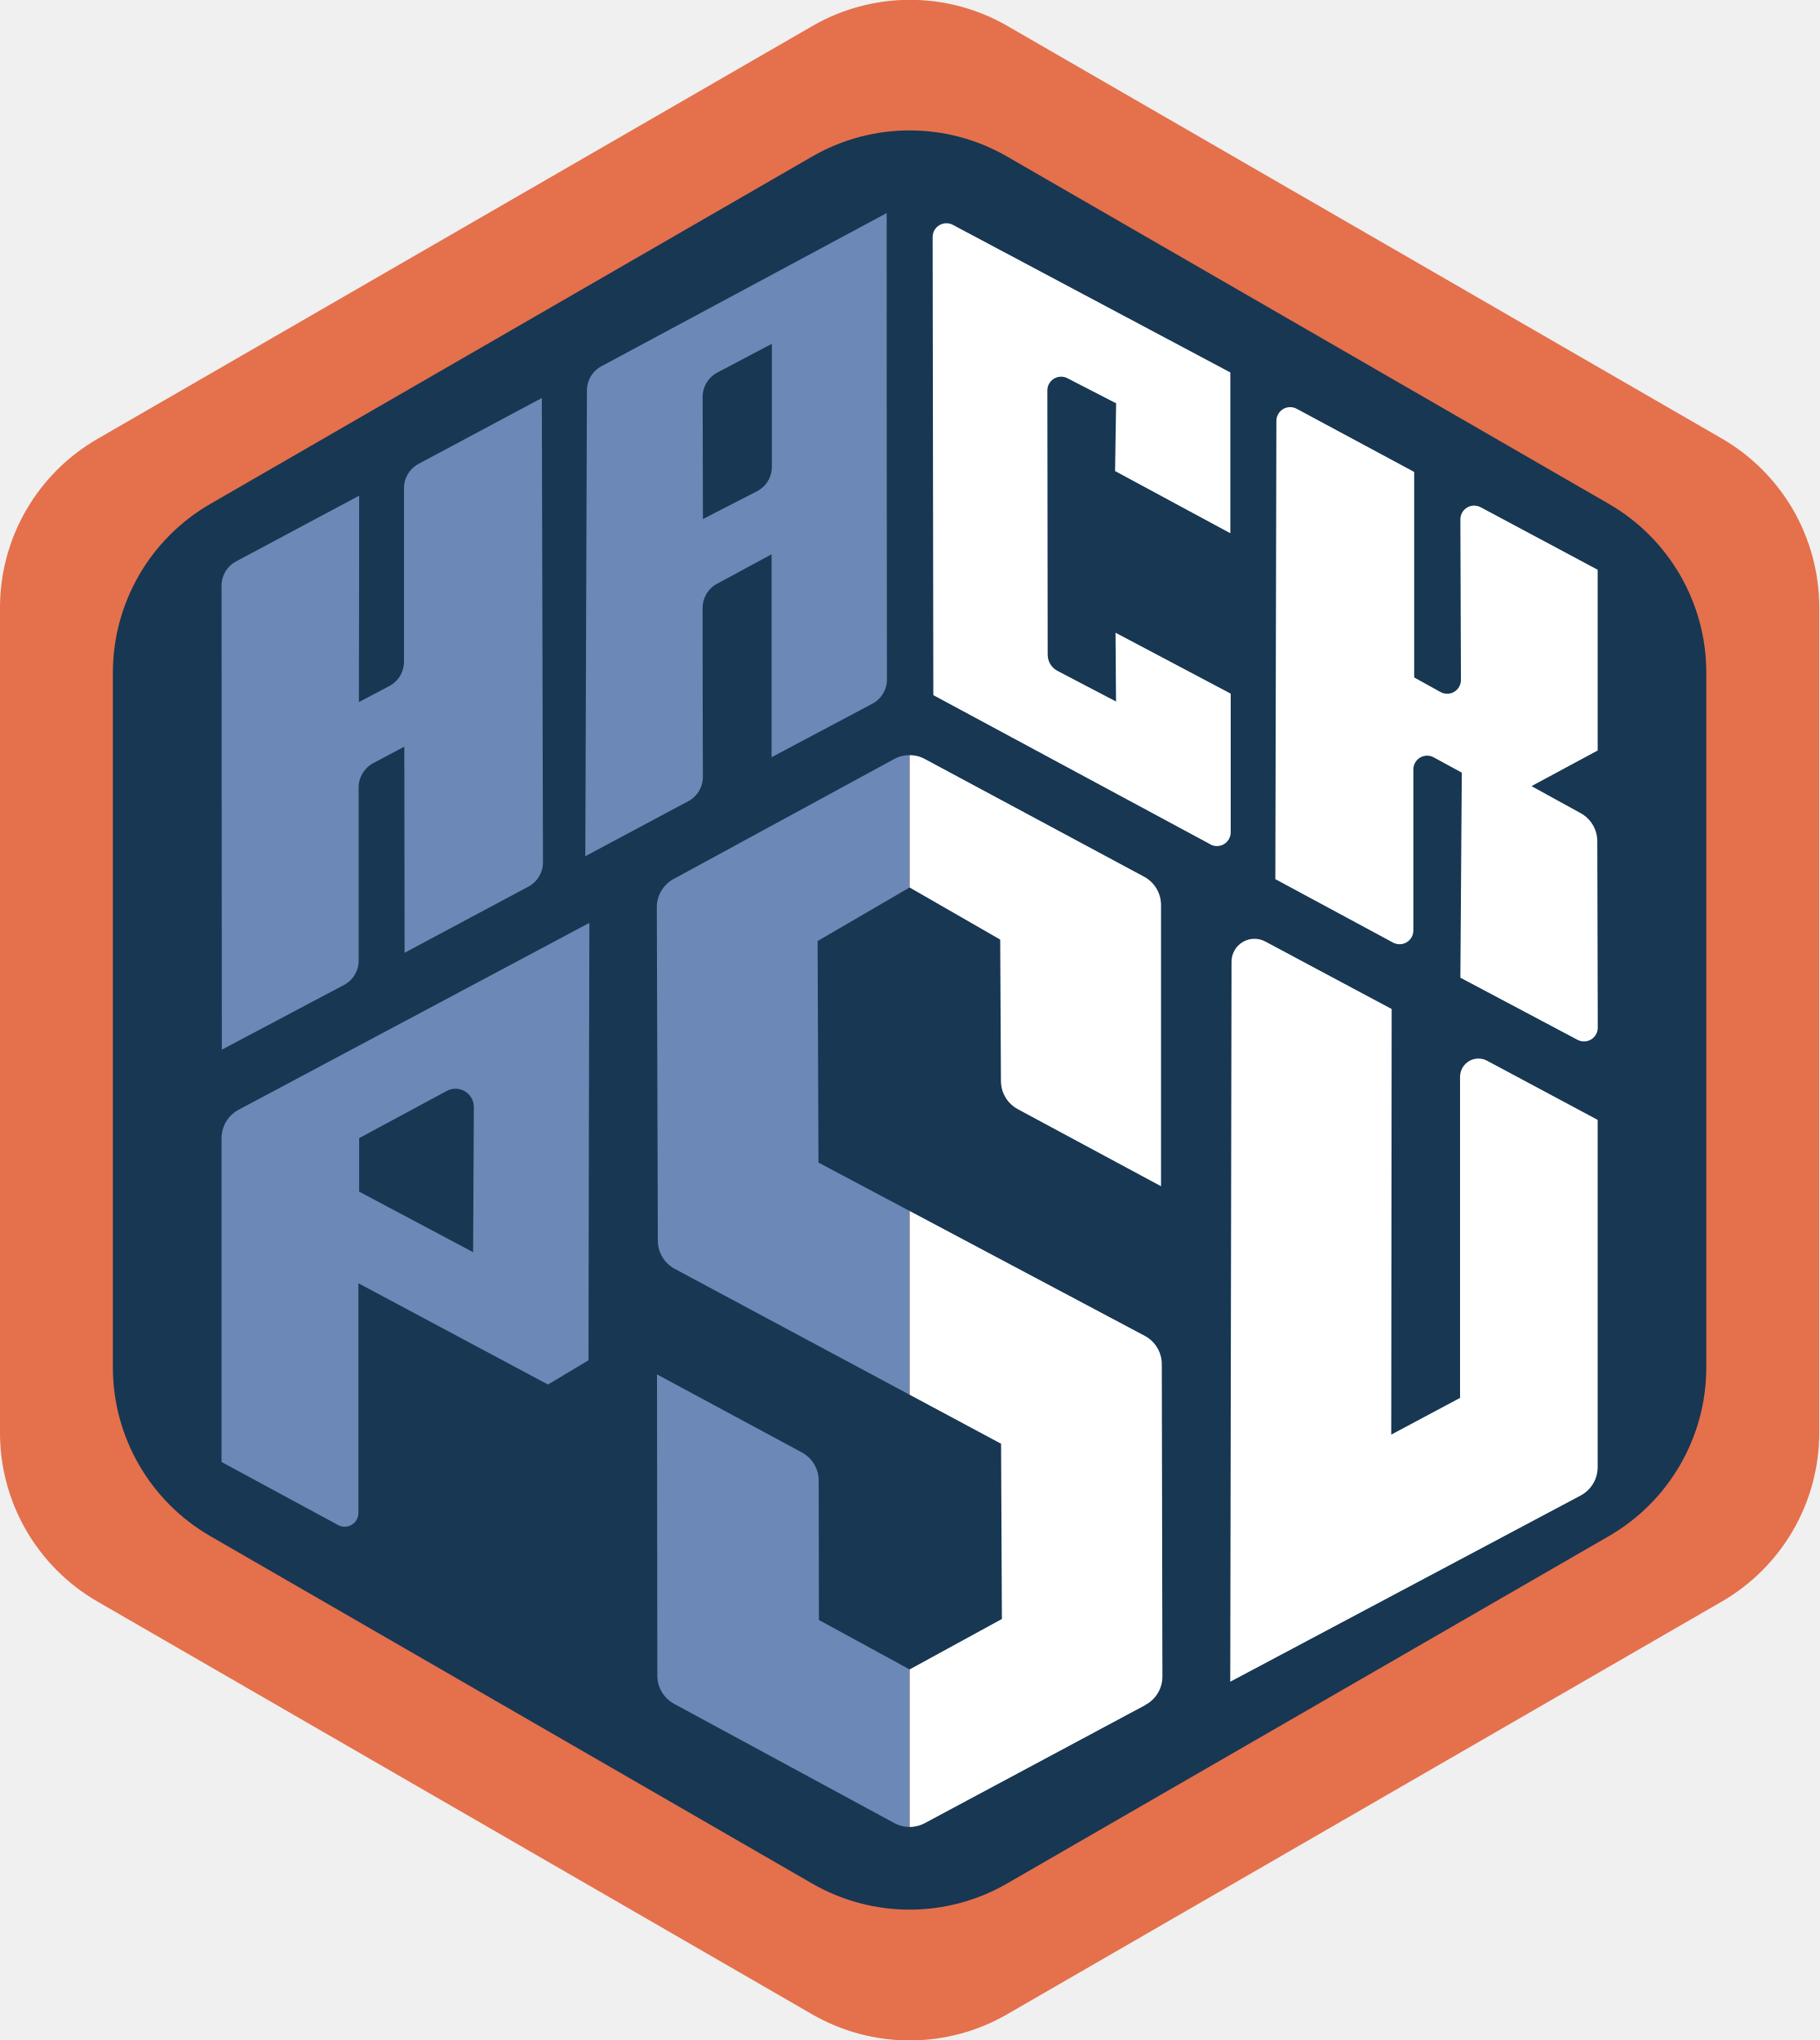
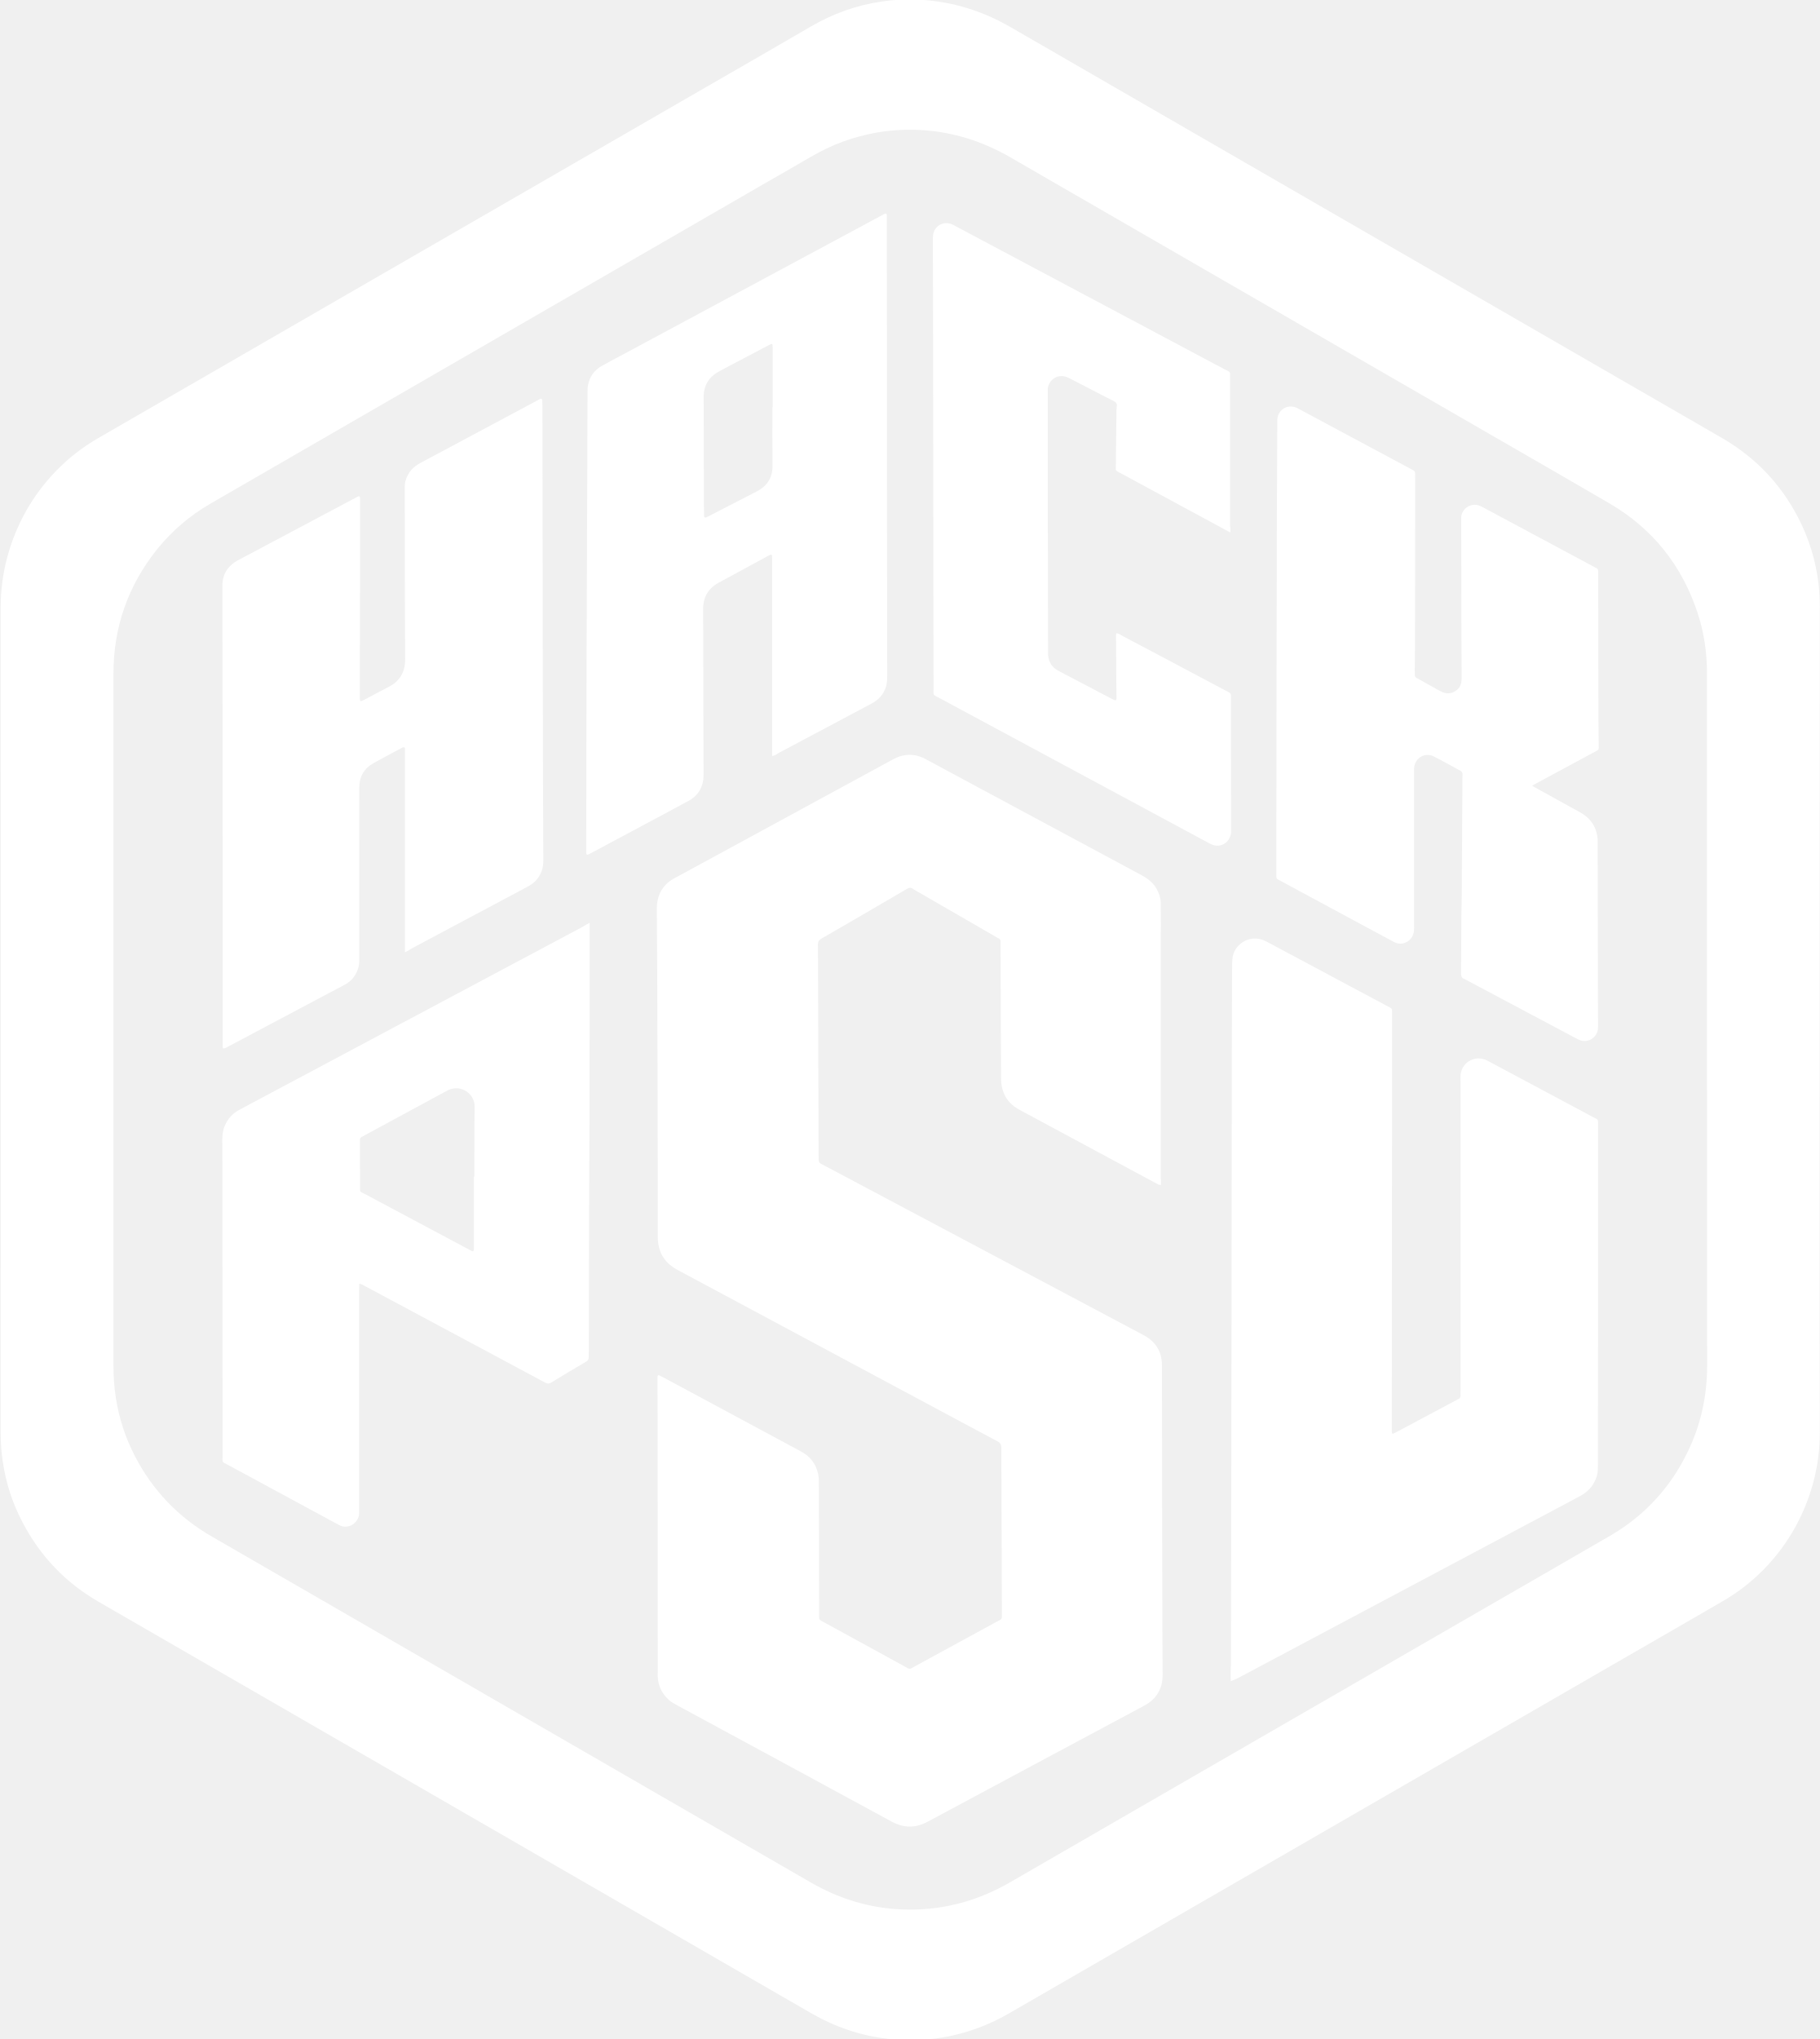
- <svg xmlns="http://www.w3.org/2000/svg" id="Layer_1" data-name="Layer 1" viewBox="0 0 396.6 444.81">
-   <defs>
-     <style>.cls-1{fill:#e5704c;}.cls-2{fill:#fff;}.cls-3{fill:#6c88b7;}.cls-4{fill:#173753;}</style>
-   </defs>
-   <path class="cls-1" d="M228.76,33.29l-155.81,90A42.49,42.49,0,0,0,51.7,160V340a42.49,42.49,0,0,0,21.25,36.8l155.81,90a42.49,42.49,0,0,0,42.49,0l155.81-90A42.49,42.49,0,0,0,448.3,340V160a42.49,42.49,0,0,0-21.25-36.8l-155.81-90A42.49,42.49,0,0,0,228.76,33.29Z" transform="translate(-51.7 -27.59)" />
-   <path class="cls-2" d="M409.78,151,250,66.91V433.09l157.46-76.51Z" transform="translate(-51.7 -27.59)" />
-   <path class="cls-3" d="M90.22,349,250,433.09V66.91L91,155.81Z" transform="translate(-51.7 -27.59)" />
-   <path class="cls-4" d="M154.84,300.62,155,269a4,4,0,0,0-5.9-3.54L130,275.75l0,11.67Z" transform="translate(-51.7 -27.59)" />
-   <path class="cls-4" d="M216.72,134.71a6,6,0,0,0,3.25-5.32l0-26.84-11.89,6.28a6,6,0,0,0-3.2,5.32l.06,26.61Z" transform="translate(-51.7 -27.59)" />
-   <path class="cls-4" d="M402.44,137.46,271.25,61.72a42.49,42.49,0,0,0-42.49,0L97.56,137.46a42.49,42.49,0,0,0-21.25,36.8V325.74a42.49,42.49,0,0,0,21.25,36.8l131.19,75.74a42.49,42.49,0,0,0,42.49,0l131.19-75.74a42.49,42.49,0,0,0,21.25-36.8V174.26A42.49,42.49,0,0,0,402.44,137.46ZM179.65,112.72a6,6,0,0,1,3.16-5.27L245,74.05q0,50.84.06,101.68a6,6,0,0,1-3.18,5.3L219.91,192.7l0-44.25L208,154.89a6,6,0,0,0-3.13,5.28q0,18.4.06,36.81a6,6,0,0,1-3.17,5.3l-22.46,12Q179.5,163.51,179.65,112.72ZM103.16,150,130,135.67q0,22.51-.06,45l6.62-3.48a6,6,0,0,0,3.21-5.32q0-18.92,0-37.83a6,6,0,0,1,3.17-5.3l26.88-14.37q.12,50.61.25,101.23a6,6,0,0,1-3.17,5.31l-27,14.43-.06-44.94L133.05,194a6,6,0,0,0-3.16,5.29q0,18.88,0,37.76a6,6,0,0,1-3.19,5.3l-26.64,14.12L100,155.27A6,6,0,0,1,103.16,150ZM180,324.19l-8.84,5.29L129.84,307.4q0,25,0,50.08a3,3,0,0,1-4.43,2.64L100,346.37q0-35.31,0-70.62a7,7,0,0,1,3.71-6.18l76.48-40.76Q180.06,276.5,180,324.19Zm121.43,75.16-48.11,25.76a7,7,0,0,1-6.64,0l-48-26A7,7,0,0,1,195,393l-.07-65.73,31.56,17a7,7,0,0,1,3.69,6.15l.05,30.4L250,391.6l20.12-11-.18-38.21-71.14-38.13a7,7,0,0,1-3.69-6.15l-.22-72.69a7,7,0,0,1,3.66-6.17l48.11-26.17a7,7,0,0,1,6.66,0l47.8,25.67a7,7,0,0,1,3.69,6.17q0,30.66,0,61.32l-31.22-16.8a7,7,0,0,1-3.68-6.13l-.16-30.85L250,221.1l-20.06,11.68.19,48.3,71.13,37.78a7,7,0,0,1,3.72,6.17l.13,68.13A7,7,0,0,1,301.38,399.35Zm14.18-187.64-60.44-32.55q-.07-49.95-.15-99.89a3,3,0,0,1,4.41-2.65l60.49,32.18v35.06L294.79,130.3l.23-14.77-10.61-5.47a3,3,0,0,0-4.38,2.67l.07,57.6a4,4,0,0,0,2.14,3.54L295,180.55l-.11-15L320,178.83l0,30.24A3,3,0,0,1,315.57,211.71ZM400,347.5a7,7,0,0,1-3.71,6.18l-76.39,40.6.28-157a5,5,0,0,1,7.36-4.4l27.55,14.72L355,340.4l15-8q0-35,0-70a4,4,0,0,1,5.88-3.53L400,271.77Q400,309.63,400,347.5Zm-3.71-142.61a7,7,0,0,1,3.63,6.12l.1,40.65a3,3,0,0,1-4.41,2.66l-25.54-13.55.31-44.71-6.13-3.34a3,3,0,0,0-4.43,2.63v35.13a3,3,0,0,1-4.42,2.64l-25.67-13.84q.12-50,.23-99.92a3,3,0,0,1,4.42-2.64L360,130.49,360,175.3l5.73,3.18a3,3,0,0,0,4.46-2.63l-.12-35a3,3,0,0,1,4.42-2.66L400,151.82c0,17.84,0,21.57,0,39.41L385.58,199Z" transform="translate(-51.7 -27.59)" />
+ <svg xmlns="http://www.w3.org/2000/svg" version="1.0" id="Layer_1" x="0px" y="0px" viewBox="0 0 1371 1536" enable-background="new 0 0 1371 1536" xml:space="preserve">
+   <g>
+     <path fill="#FFFFFF" d="M1371.1,768.3c0,103.6-0.2,207.3,0.1,310.9c0.1,50-26.4,99.8-72.8,126.8c-27.3,15.9-54.8,31.6-82.1,47.4   c-151.9,87.7-303.8,175.4-455.7,263.1c-13.6,7.9-28,13.6-43.4,17c-15.8,3.5-31.7,4.2-47.8,2.4c-20.9-2.3-40.2-9-58.3-19.4   c-114.3-66-228.6-132-342.8-197.9c-64.6-37.3-129.3-74.6-193.9-111.9c-25-14.4-44.2-34.5-57.5-60.1C9.3,1132.2,4.4,1117,2.1,1101   c-1.1-7.1-1.6-14.2-1.6-21.4c0-207.4,0.1-414.8,0-622.2c0-50.1,26.3-100.1,73.4-127.3c57.4-33.2,114.9-66.3,172.3-99.5   c96-55.4,192.1-110.9,288.1-166.3c25.7-14.8,51.4-29.6,77-44.5c16.2-9.4,33.6-15.7,52.1-18.5c10.3-1.6,20.7-2.1,31.1-1.4   c23.9,1.5,46,8.5,66.7,20.4c165.6,95.7,331.3,191.3,496.9,286.9c13.3,7.7,26.6,15.3,39.8,23c24.6,14.3,43.5,34,56.7,59.2   c8.4,16,13.6,32.9,15.7,50.9c0.6,5.5,0.9,10.9,0.9,16.4C1371.1,560.4,1371.1,664.3,1371.1,768.3z M1286.2,768.5   c0-86.9,0-173.8,0-260.7c0-15.7-2.1-31.1-7.1-46.1c-11.8-35.8-33.9-63.5-66.4-82.5c-50.3-29.3-100.8-58.2-151.1-87.3   c-100.2-57.8-200.3-115.6-300.5-173.5c-18.8-10.8-38.8-17.7-60.4-19.9c-13.5-1.4-27-0.9-40.3,1.4c-17.5,3.1-33.8,9.1-49.2,18.1   c-11.5,6.7-23.1,13.4-34.7,20c-101,58.3-202,116.6-303,175c-38.2,22.1-76.4,44.1-114.6,66.2c-15.8,9.1-29.4,20.7-40.8,34.9   c-21.7,27.3-32.6,58.4-32.6,93.2c0,173.8,0,347.6,0,521.4c0,8.2,0.5,16.3,1.8,24.4c2.4,15.2,7.1,29.8,14.2,43.5   c13.4,26.1,32.9,46.4,58.3,61c150.4,86.8,300.9,173.7,451.3,260.6c19.3,11.1,39.9,17.9,62.1,19.8c14.3,1.2,28.4,0.4,42.4-2.5   c16.1-3.3,31.2-9.3,45.4-17.5c122.5-70.8,245.1-141.5,367.7-212.3c28.2-16.3,56.5-32.5,84.7-48.9c26-15.2,45.5-36.5,58.5-63.6   c9.8-20.4,14.4-41.9,14.4-64.5C1286.2,942,1286.2,855.2,1286.2,768.5z" />
+     <path fill="#FFFFFF" d="M874.8,892.6c-1.9,0.1-2.7-0.7-3.7-1.2c-34.3-18.4-68.5-36.9-102.8-55.3c-6.4-3.4-10.9-8.3-12.9-15.3   c-0.8-2.7-1.1-5.5-1.1-8.3c-0.1-14.2-0.1-28.4-0.2-42.6c-0.1-19.5-0.1-39.1-0.2-58.6c0-0.6,0-1.1,0-1.7c0.1-1.3-0.3-2.2-1.5-2.7   c-0.9-0.4-1.7-1-2.6-1.5c-20-11.5-39.9-23.1-59.9-34.6c-0.6-0.4-1.3-0.6-1.8-1.1c-1.7-1.3-3.1-1-4.9,0   c-21.5,12.6-43,25.1-64.5,37.5c-1.8,1.1-2.4,2.3-2.4,4.4c0.1,19.3,0.2,38.5,0.2,57.8c0.1,24.9,0.1,49.8,0.2,74.7   c0,9.1,0.1,18.3,0.1,27.4c0,0.8,0,1.7,0.1,2.5c0,1.2,0.6,2.1,1.7,2.7c2.1,1.1,4.2,2.2,6.3,3.3c78.1,41.5,156.1,82.9,234.2,124.4   c1.1,0.6,2.2,1.2,3.3,1.8c8.6,4.8,13,12.1,13.1,22c0,21.9,0.1,43.9,0.1,65.8c0,21.9,0.1,43.9,0.1,65.8c0,17.7,0.1,35.4,0.1,53.1   c0.1,16.2,0.1,32.3,0.2,48.5c0,2.8-0.2,5.6-1,8.3c-1.8,5.9-5.2,10.5-10.5,13.8c-1.4,0.9-2.9,1.7-4.4,2.5   c-53.6,28.7-107.3,57.4-160.9,86.2c-9.4,5.1-18.2,5-27.6-0.1c-53.8-29.3-107.7-58.4-161.6-87.6c-2.2-1.2-4.4-2.4-6.3-4.2   c-5-4.6-7.7-10.3-8.1-17.1c-0.1-1.1,0-2.2,0-3.4c0-3.8,0-7.6,0-11.4c0-58.4,0-116.7-0.1-175.1c0-11-0.1-21.9-0.1-32.9   c0-1.1,0-2.3,0-3.4c0-0.8,0.7-1.3,1.4-0.9c1,0.5,2,1,3,1.5c34.4,18.5,68.8,37,103.2,55.5c5.3,2.8,9.4,6.6,11.8,12.1   c1.5,3.4,2.2,6.9,2.2,10.7c0,13.5,0,27,0.1,40.5c0,19.8,0,39.7,0.1,59.5c0,0.8,0,1.7,0,2.5c0,1.1,0.3,1.9,1.3,2.4   c0.9,0.5,1.7,1,2.6,1.4c20.2,11.1,40.4,22.2,60.6,33.2c4.3,2.4,3.2,2.3,7.6-0.1c20.6-11.2,41.2-22.4,61.8-33.7   c4.3-2.4,3.8-1.3,3.8-6.4c-0.1-32.8-0.2-65.5-0.3-98.3c0-8.7-0.2-17.4-0.1-26.2c0-2.7-1-4-3.2-5.1c-10.3-5.4-20.6-11-30.9-16.5   c-69.8-37.4-139.7-74.9-209.6-112.3c-10.5-5.6-15.2-13.8-15.2-25.5c0.1-31.9,0-63.8-0.1-95.8c0-23.1-0.1-46.1-0.2-69.2   c0-11.5-0.1-23.1-0.1-34.6c-0.1-15.6-0.2-31.2-0.3-46.8c0-3,0.3-5.9,1.1-8.7c1.8-6,5.5-10.7,10.9-13.9c1.8-1.1,3.7-2,5.5-3   c53.3-29,106.7-58,160-87c2.1-1.1,4.2-2.2,6.6-2.8c6.3-1.7,12.3-0.9,18,2.1c7.3,3.9,14.6,7.8,21.9,11.8   c47,25.3,94.1,50.5,141.1,75.8c4.8,2.6,9,5.8,11.6,10.6c1.8,3.3,2.9,6.7,3,10.4c0,5.6,0.1,11.2,0.1,16.9c0,2.8-0.1,5.6-0.1,8.4   c0,60.6,0,121.2,0,181.8C874.8,889.1,874.8,890.8,874.8,892.6z" />
+     <path fill="#FFFFFF" d="M927.4,1266.4c-0.3-2.9-0.1-5.4-0.1-7.9c0-1.4,0.1-2.8,0.2-4.2c0.1-36.6,0.1-73.1,0.2-109.7   c0.1-41.5,0.1-83,0.2-124.4c0-25.3,0.1-50.6,0.1-75.9c0-34.4,0.1-68.9,0.1-103.3c0-20,0-39.9,0.1-59.9c0-18.3,0.1-36.6,0.2-54.8   c0-1.3,0.1-2.5,0.2-3.8c0.6-10.4,12.3-19.1,24-14c1.2,0.5,2.3,1.1,3.4,1.7c29.6,15.8,59.2,31.6,88.9,47.5c0.2,0.1,0.5,0.2,0.7,0.4   c3.5,2,3.3,1,3.3,5.4c0,31.4,0,62.7,0,94.1c0,12.4-0.1,24.7-0.1,37.1c0,60.2-0.1,120.4-0.1,180.5c0,5.7-0.6,5.8,4.8,2.9   c14.5-7.7,29-15.5,43.5-23.2c0.6-0.3,1.2-0.7,1.9-1c1.1-0.5,1.7-1.4,1.6-2.7c-0.1-1.3,0-2.5,0-3.8c0-77.6,0-155.2,0-232.8   c0-1.5-0.1-3.1,0-4.6c0.7-9.3,10.1-15.1,18.7-11.7c1.2,0.5,2.3,1.1,3.4,1.7c25.9,13.8,51.8,27.6,77.7,41.5c4.2,2.2,3.8,1.2,3.8,6.4   c0,49.4,0,98.7,0,148.1c0,35.9-0.1,71.7-0.1,107.6c0,2.7,0,5.3-0.7,7.9c-1.9,6.6-5.8,11.5-11.7,14.9c-3.4,1.9-6.9,3.7-10.4,5.6   c-83.2,44.3-166.5,88.5-249.7,132.8C930.3,1265.2,929,1265.7,927.4,1266.4z" />
+     <path fill="#FFFFFF" d="M305.1,717.4c0-51.9,0-103.1,0-154.1c-0.9-0.6-1.5-0.3-2.2,0c-7.2,3.9-14.4,7.6-21.5,11.6   c-7.1,4-10.7,10.2-10.7,18.4c-0.1,16.3,0,32.6,0,48.9c0,26.4,0,52.9,0,79.3c0,2.1,0.1,4.2-0.4,6.3c-1.5,6.4-5.1,11.2-10.9,14.2   c-7.5,3.9-14.9,7.9-22.3,11.8c-21.6,11.4-43.2,22.9-64.8,34.4c-5.2,2.8-4.5,1.9-4.5-2.7c0-2.2,0-4.5,0-6.7   c0-71.7,0-143.4-0.1-215.1c0-38.5-0.1-77.1-0.1-115.6c0-2.8-0.1-5.6,0-8.4c0.4-7.1,3.7-12.5,9.6-16.4c1.2-0.8,2.4-1.4,3.7-2.1   c28.8-15.3,57.6-30.6,86.4-45.9c0.6-0.3,1.2-0.7,1.9-1c1.6-0.8,2.1-0.5,2.1,1.1c0,1.1,0,2.2,0,3.4c0,15.9,0,31.8,0,47.7   c-0.1,32.2-0.1,64.4-0.2,96.6c0,1.4,0,2.8,0.1,4.2c0,0.7,0.6,1,1.2,0.8c0.8-0.3,1.5-0.7,2.3-1.1c6-3.1,11.9-6.4,17.9-9.4   c8.7-4.4,12.7-11.4,12.7-21C305,454,305,411.5,305,369.1c0-2.1-0.1-4.2,0.4-6.3c1.4-5.4,4.4-9.7,9.1-12.7c1.1-0.7,2.2-1.3,3.3-1.9   c28.9-15.4,57.8-30.9,86.6-46.3c0.9-0.5,1.7-1,2.6-1.4c0.9-0.4,1.6,0,1.6,1.1c0.1,2.8,0.1,5.6,0.1,8.4c0,14.3,0.1,28.7,0.1,43   c0,26,0,52,0.1,78c0,29.1,0.1,58.2,0.1,87.3c0,14.1,0.1,28.1,0.1,42.2c0,14.6,0.1,29.2,0.1,43.9c0.1,14.5,0.1,29,0.2,43.4   c0,2.6-0.2,5.1-1,7.5c-1.6,5-4.6,8.9-9.2,11.7c-1.4,0.9-3,1.6-4.4,2.4c-28.4,15.2-56.8,30.3-85.2,45.4   C308.5,715.7,307.1,716.4,305.1,717.4z" />
+     <path fill="#FFFFFF" d="M1154.4,591.9c1.8,1,3,1.7,4.2,2.4c10.3,5.7,20.7,11.4,31,17.1c1.8,1,3.7,2.1,5.3,3.4   c5.5,4.5,8.4,10.4,8.9,17.5c0,0.8,0,1.7,0,2.5c0,14.9,0.1,29.8,0.1,44.7c0,21.9,0.1,43.9,0.1,65.8c0,8.7,0.1,17.4,0.1,26.2   c0,1.3,0,2.5-0.1,3.8c-0.9,6.6-7.6,10.6-13.8,8.2c-1-0.4-2-1-3-1.5c-27.7-14.7-55.4-29.4-83-44.1c-0.4-0.2-0.7-0.4-1.1-0.6   c-1.7-0.6-2.2-1.8-2.2-3.6c0.1-13.4,0.1-26.7,0.2-40.1c0-6.2,0.2-12.4,0.3-18.6c0.2-28.3,0.3-56.5,0.5-84.8c0-2.2,0-4.5,0.1-6.7   c0-1.2-0.3-2.1-1.5-2.8c-6.7-3.6-13.3-7.4-20-10.8c-5.6-2.9-12-0.3-14.3,5.4c-0.4,1.1-0.6,2.1-0.7,3.3c0,1.3,0,2.5,0,3.8   c0,38.2,0,76.5,0,114.7c0,1.4,0.1,2.8-0.1,4.2c-0.8,7.7-8.8,11.7-14.9,8.4c-1-0.5-2-1-3-1.6c-27.5-14.8-54.9-29.6-82.4-44.4   c-0.7-0.4-1.5-0.8-2.2-1.2c-0.8-0.4-1.2-1.1-1.2-2c0-1.1,0-2.2,0-3.4c0-26.9,0-53.7,0.1-80.6c0-29.7,0.1-59.3,0.1-89   c0.1-30.7,0.1-61.3,0.2-92c0-15,0.1-30.1,0.2-45.1c0-10.7,0.1-21.4,0.1-32.1c0-1,0-2,0.1-2.9c0.7-6.8,7.6-11,14-8.4   c1,0.4,2,1,3,1.5c27.9,14.9,55.7,29.9,83.6,44.8c0.5,0.3,1,0.6,1.5,0.8c1.4,0.6,1.8,1.6,1.7,3c-0.1,1.1,0,2.2,0,3.4   c0,38.4,0,76.8-0.1,115.2c0,9.4-0.1,18.8-0.2,28.3c0,0.4,0,0.8,0,1.3c0.1,5.4-0.5,4.3,3.9,6.8c4.7,2.6,9.3,5.2,14,7.8   c1,0.5,2,1.1,3,1.5c2.9,1.2,5.8,1.2,8.6-0.2c3.4-1.7,5.4-4.4,5.7-8.3c0.1-1.3,0.1-2.5,0.1-3.8c-0.1-22.1-0.2-44.1-0.2-66.2   c0-16.5-0.1-32.9-0.1-49.4c0-1.1,0-2.3,0-3.4c-0.1-6.1,6.8-12.1,14.2-9c1,0.4,2,1,3,1.5c27.4,14.7,54.8,29.3,82.1,44   c4.4,2.4,3.9,1.4,3.9,6.4c0.1,36.7,0.1,73.4,0.2,110.1c0,5.9,0.2,11.8,0.2,17.7c0,4.4,0.5,3.7-3.4,5.8   c-14.1,7.6-28.2,15.2-42.3,22.8C1157.4,590.2,1156.2,590.9,1154.4,591.9z" />
+     <path fill="#FFFFFF" d="M444.3,695.2c0,9.4,0,18.1,0,26.8c0,1.1,0,2.2,0,3.4c0,29.1-0.1,58.2-0.1,87.3c0,16.3,0,32.6-0.1,48.9   c-0.1,16-0.2,32-0.2,48.1c-0.1,31.1-0.2,62.1-0.2,93.2c0,6.5-0.1,12.9-0.1,19.4c0,1.6-0.5,2.6-1.9,3.4   c-8.8,5.2-17.7,10.4-26.4,15.8c-1.7,1-3,0.9-4.6,0c-12-6.5-24-12.9-36-19.3c-33.1-17.7-66.2-35.4-99.2-53.1   c-1.4-0.8-2.8-1.7-4.8-2.1c0,1.8-0.1,3.3-0.1,4.8c0,30.6,0,61.3,0,91.9c0,24.3,0,48.6,0,73c0,1,0,2,0,3c0.1,7.1-7.8,12.9-15,9.2   c-0.7-0.4-1.5-0.8-2.2-1.2c-27.2-14.7-54.4-29.4-81.5-44.1c-5-2.7-4.2-1.3-4.2-7c0-68.6-0.1-137.2-0.1-205.8   c0-10.7-0.1-21.4-0.1-32.1c0-3.7,0.4-7.3,1.9-10.7c2.2-5.1,5.6-9,10.5-11.7c2.5-1.4,4.9-2.7,7.4-4   c84.2-44.9,168.4-89.7,252.6-134.6C441,696.8,442.4,696.2,444.3,695.2z M357.1,886.3c0.1,0,0.2,0,0.3,0c0-4.5,0-9,0-13.5   c0-4.5,0.1-9,0.1-13.5c0-8.6,0-17.1,0.1-25.7c0.1-9.5-10-17.1-20.1-12.3c-1,0.5-2,1-3,1.6c-19.8,10.7-39.5,21.4-59.3,32.1   c-0.9,0.5-1.7,1-2.6,1.4c-1,0.5-1.4,1.3-1.4,2.3c0,1,0,2,0,3c0,10.7,0.1,21.4,0.1,32c0,4.6-0.4,3.7,3.5,5.7   c25.8,13.7,51.5,27.5,77.3,41.2c4.7,2.5,5,3.7,5-2.8C357.1,920.6,357.1,903.4,357.1,886.3z" />
+     <path fill="#FFFFFF" d="M581.8,569.5c0-1.9,0-3.4,0-5c0-47.2,0-94.5,0-141.7c0-1.4,0-2.8-0.1-4.2c0-0.7-0.6-1-1.2-0.7   c-0.9,0.4-1.8,0.9-2.6,1.3c-12.1,6.6-24.2,13.2-36.3,19.7c-7.8,4.2-11.7,10.7-11.8,19.5c-0.1,6,0.1,12.1,0.1,18.1   c0,5.8,0,11.5,0,17.3c0.1,29.5,0.1,59.1,0.2,88.6c0,1.7,0,3.4-0.2,5c-1,7.2-4.8,12.5-11.1,15.9c-4.7,2.5-9.4,5-14.1,7.6   c-19.6,10.5-39.2,20.9-58.7,31.4c-1,0.5-2,1.1-3,1.5c-0.6,0.2-1.1-0.1-1.2-0.7c-0.1-0.6-0.1-1.1-0.1-1.7c0.1-35,0.1-70,0.2-105   c0-23.1,0.1-46.1,0.2-69.2c0.1-36.7,0.3-73.4,0.4-110.1c0.1-20.4,0.1-40.8,0.2-61.2c0-1.8,0-3.7,0.3-5.5   c1.2-6.6,4.7-11.6,10.7-14.9c6.5-3.6,13.1-7.1,19.7-10.6c63.5-34.1,127-68.2,190.5-102.4c0.7-0.4,1.5-0.8,2.2-1.2   c1.6-0.8,2.1-0.5,2.1,1.1c0,0.8,0,1.7,0,2.5c0,31.2,0.1,62.4,0.1,93.6c0,30.1,0,60.2,0,90.3c0.1,53.3,0.1,106.6,0.2,159.9   c0,2,0,3.9-0.3,5.9c-1.1,6.4-4.5,11.1-9.9,14.5c-1.4,0.9-3,1.6-4.4,2.4c-22.6,12-45.1,24-67.7,36   C585,568.4,583.8,569.2,581.8,569.5z M582,306.7c0.1,0,0.1,0,0.2,0c0-14.3,0-28.7,0-43c0-1.3,0-2.5-0.1-3.8   c-0.1-0.7-0.6-0.9-1.2-0.7c-0.9,0.4-1.8,0.9-2.6,1.3c-7.2,3.8-14.4,7.6-21.6,11.4c-5.2,2.8-10.5,5.4-15.6,8.3   c-6.8,3.8-10.4,9.6-10.9,17.4c-0.1,1.3,0,2.5,0,3.8c0.1,26.6,0.1,53.1,0.2,79.7c0,2.5,0.1,5.1,0.1,7.6c0,1.1,0.7,1.4,1.7,1   c0.5-0.2,1-0.5,1.5-0.7c12.2-6.3,24.5-12.6,36.7-18.9c7.8-4.1,11.8-10.5,11.7-19.4C581.9,336,582,321.4,582,306.7z" />
+     <path fill="#FFFFFF" d="M927.1,401.1c-2-1-3.2-1.6-4.4-2.3c-26.2-14.2-52.4-28.3-78.6-42.5c-4.2-2.2-3.3-1.6-3.3-5.8   c0.1-12.2,0.2-24.5,0.4-36.7c0-2.7,0-5.4,0.3-8c0.2-1.9-0.7-2.8-2.2-3.6c-5.7-2.8-11.3-5.8-16.9-8.7c-5.6-2.9-11.2-5.8-16.9-8.7   c-1.9-1-3.9-1.6-6.1-1.5c-5.1,0.2-9.3,4.2-9.9,9.3c-0.1,1,0,2,0,3c0,23.5,0,47,0,70.5c0,20.2,0,40.5,0.1,60.7   c0,21.2,0.1,42.5,0.1,63.7c0,1,0,2,0,3c0.5,5.5,3.2,9.5,8.1,12c8.9,4.6,17.7,9.3,26.5,13.9c5,2.6,9.9,5.2,14.9,7.8   c1.4,0.7,2.1,0.3,2.1-1.2c-0.1-5.6-0.2-11.2-0.2-16.9c-0.1-10.3-0.1-20.5-0.2-30.8c0-0.4,0.2-0.8,0.3-1.2c1.6-0.1,2.7,0.9,3.9,1.6   c23.5,12.4,47,24.8,70.4,37.3c3.5,1.8,6.9,3.7,10.4,5.5c1.1,0.6,1.7,1.4,1.6,2.7c-0.1,1,0,2,0,3c0,10.4,0,20.8,0,31.2   c0,21.9,0.1,43.9,0.1,65.8c0,1.8,0.1,3.6-0.5,5.4c-1.8,5.9-8,9-13.8,6.7c-1-0.4-2-1-3-1.5c-67.6-36.4-135.1-72.7-202.7-109.1   c-5-2.7-4.2-1.5-4.2-7c-0.1-48.9-0.1-97.9-0.2-146.8c0-24,0-48.1-0.1-72.1c0-24.5,0-48.9-0.1-73.4c0-15-0.1-30.1-0.1-45.1   c0-1.3,0-2.5,0.1-3.8c0.6-7,7.6-11.3,14.1-8.6c0.9,0.4,1.8,0.8,2.6,1.3c67.6,36,135.2,71.9,202.8,107.9c5.1,2.7,4.3,1.2,4.3,7.4   c0,36.8,0,73.7,0,110.5C927.1,397.3,927.1,398.8,927.1,401.1z" />
+   </g>
</svg>
